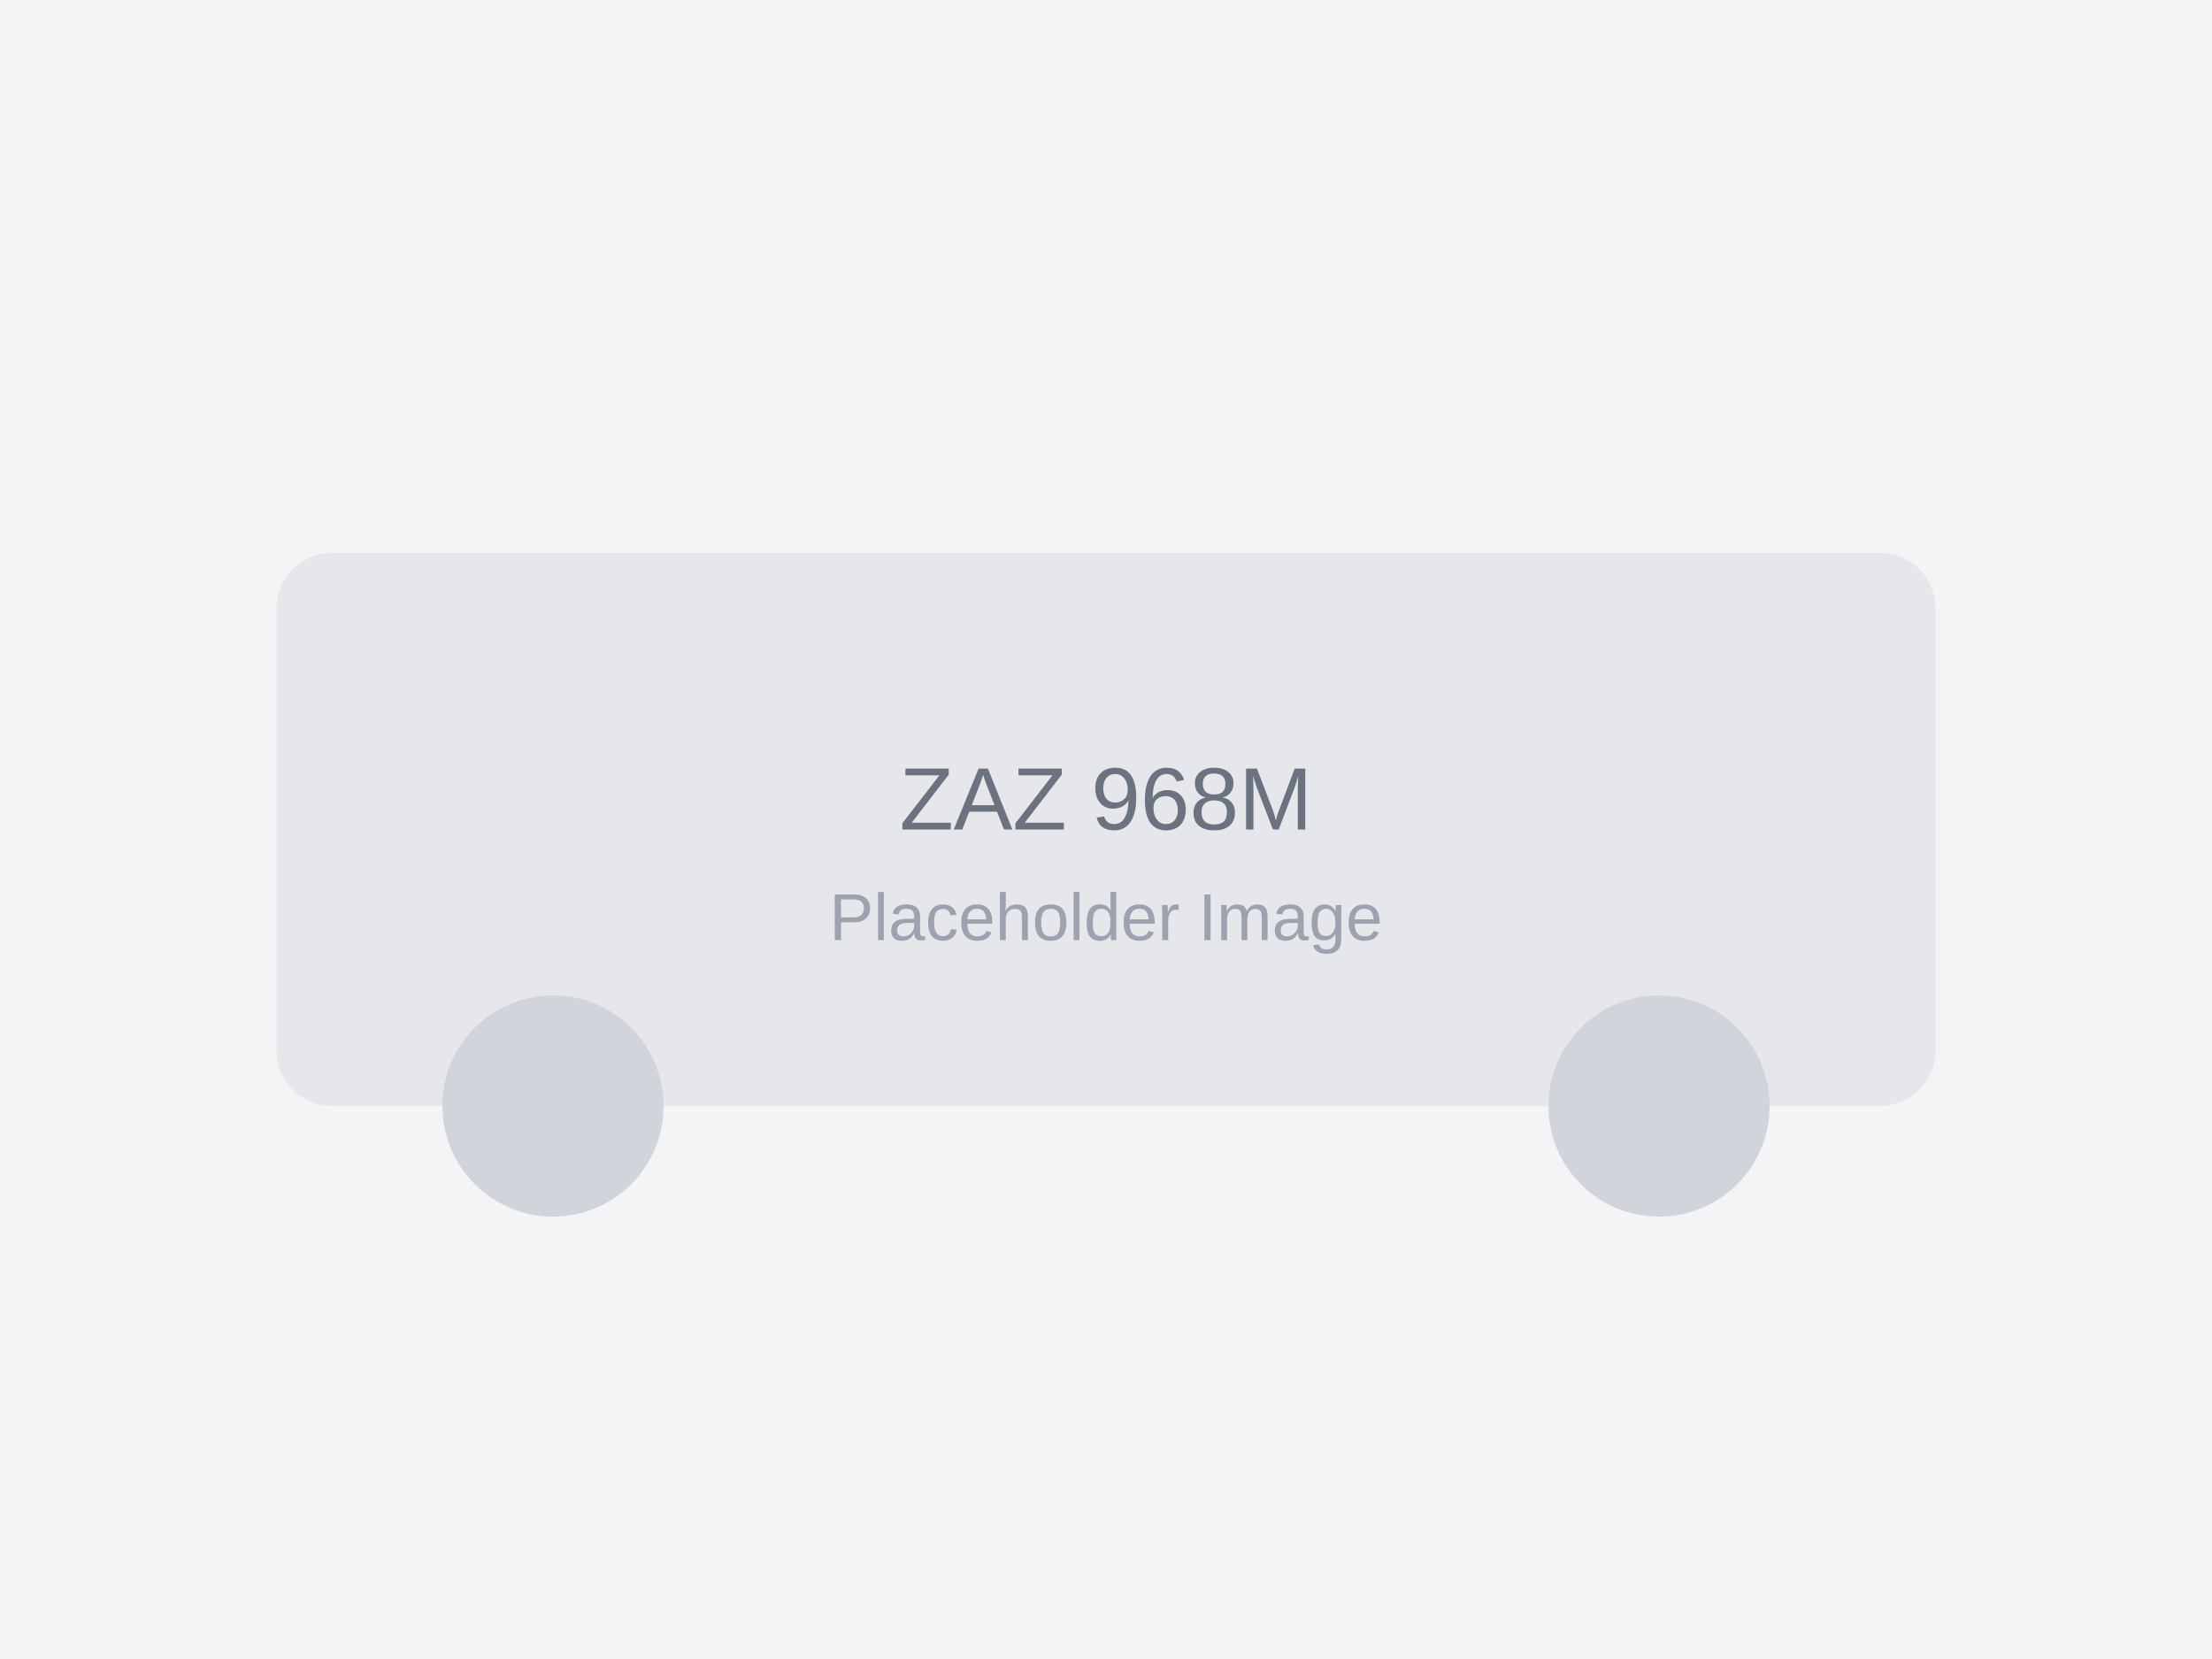
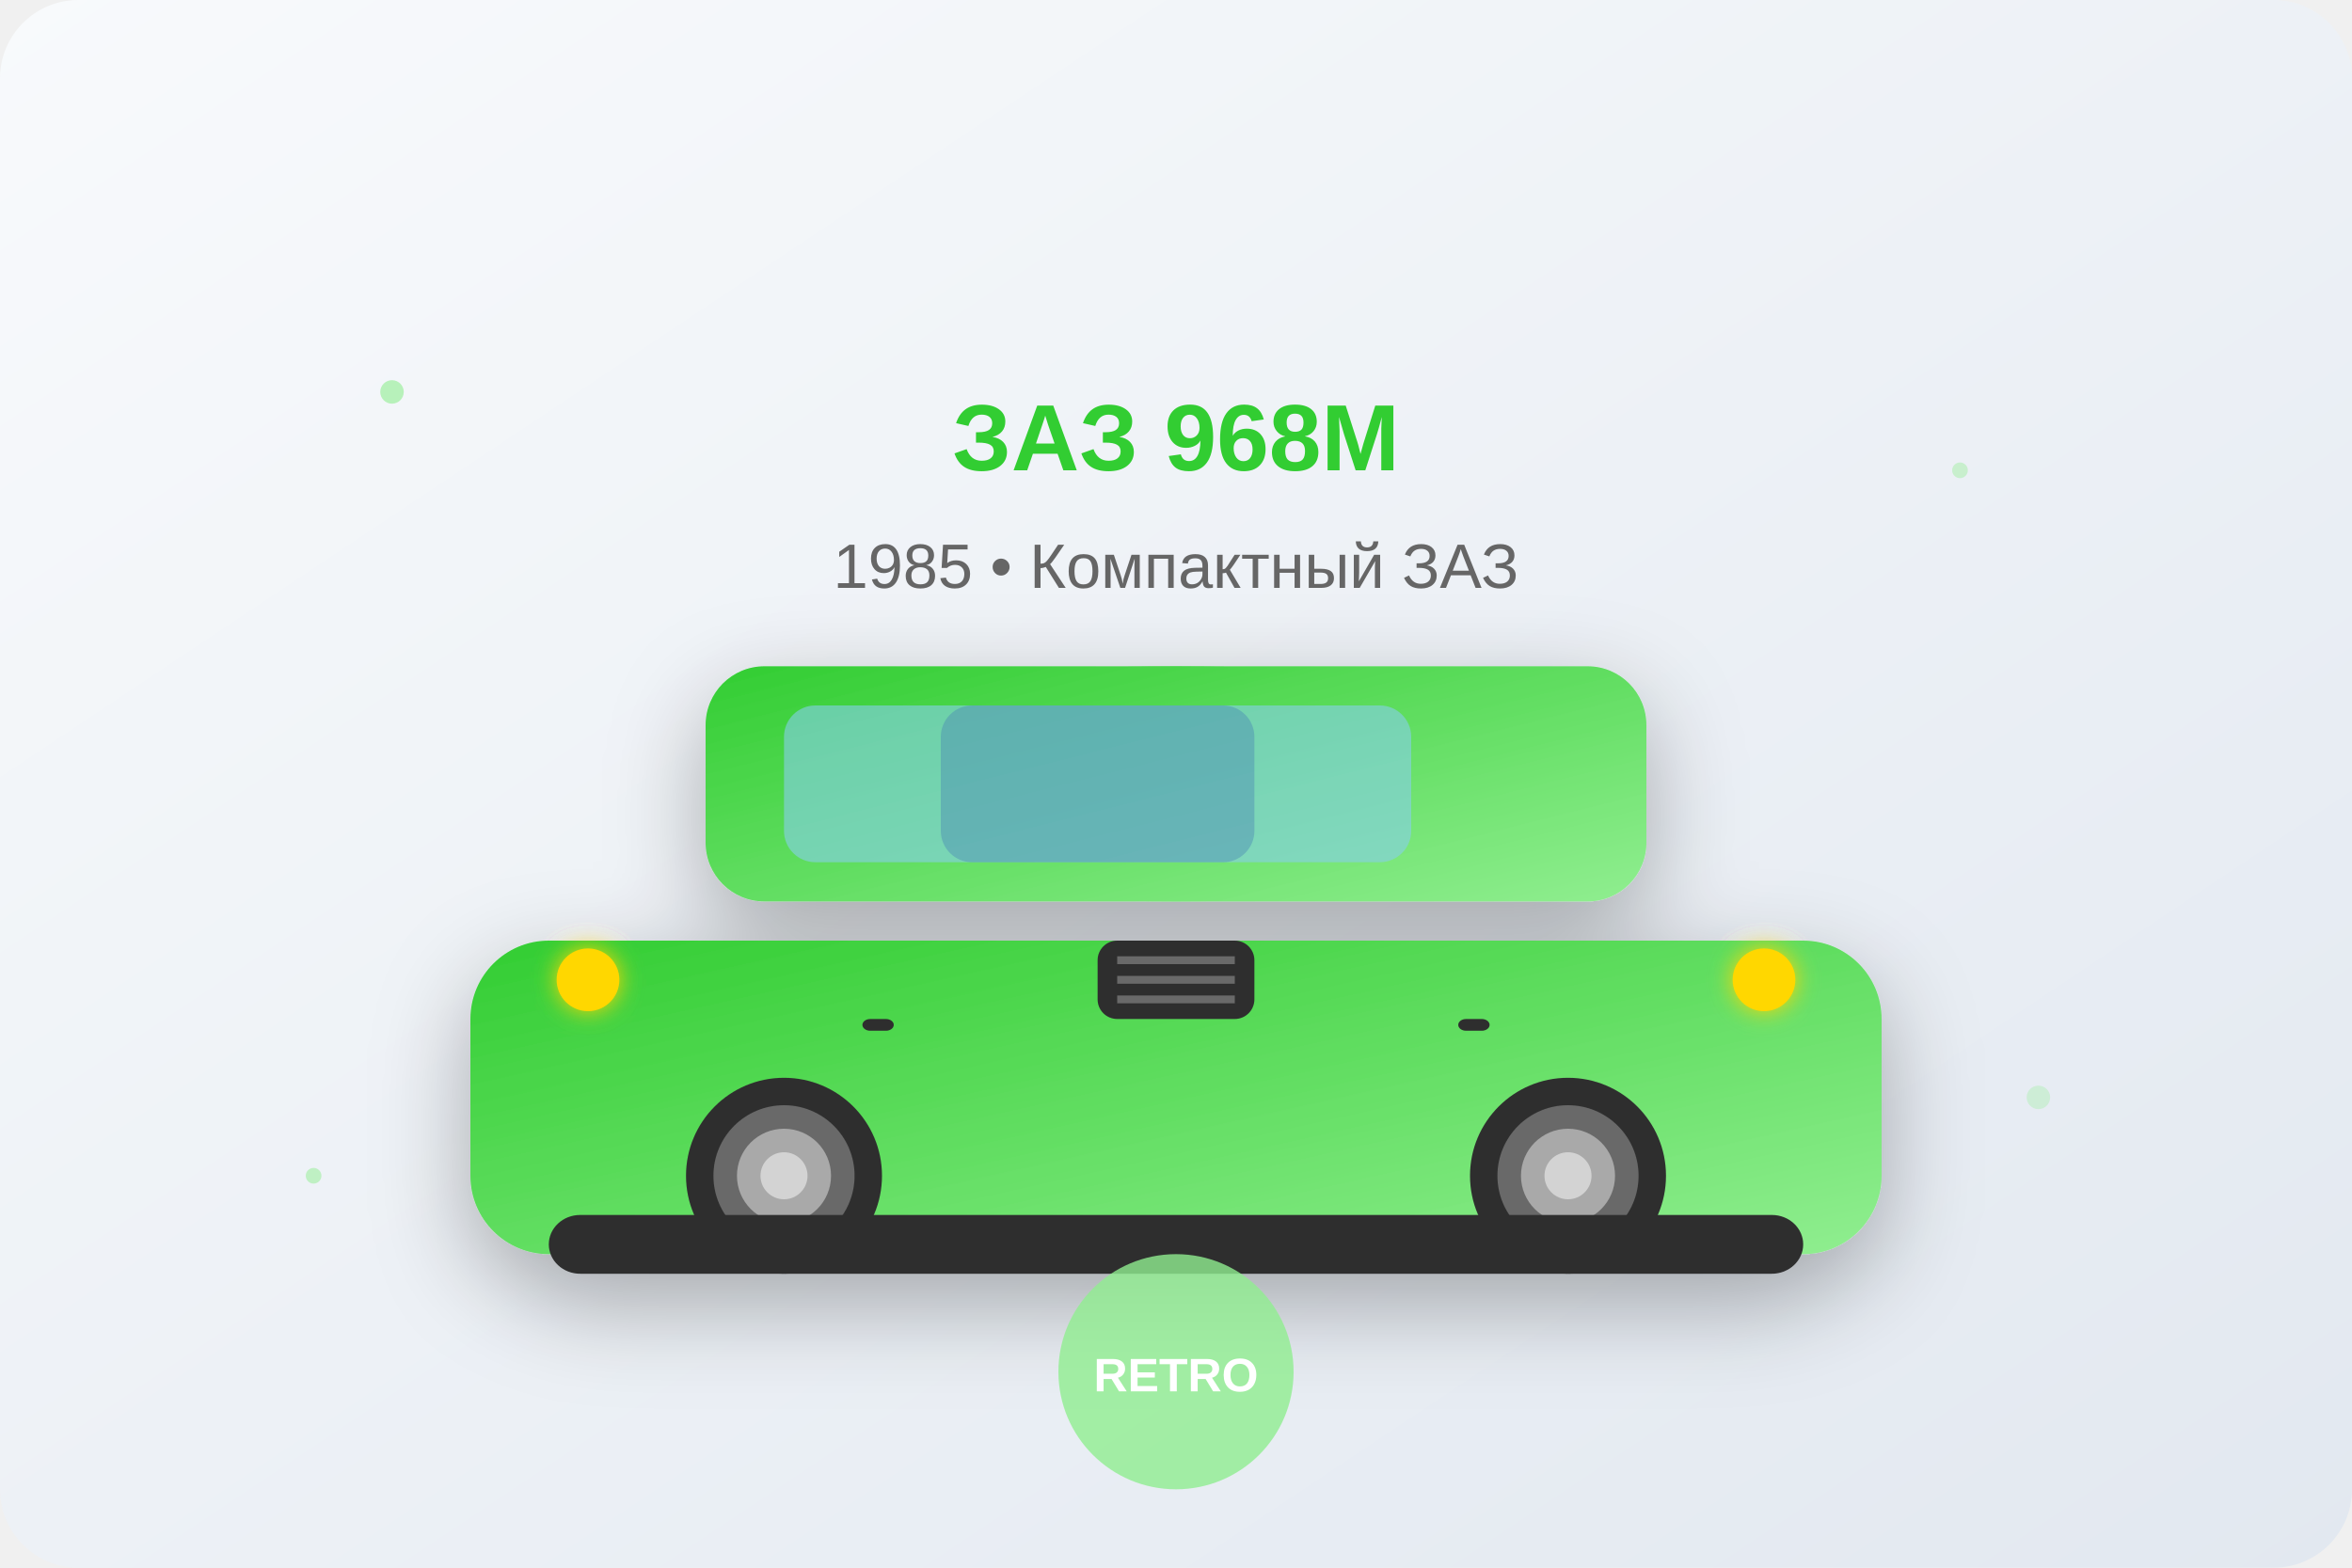
- <svg xmlns="http://www.w3.org/2000/svg" width="400" height="300">
-   <rect width="400" height="300" fill="#f3f4f6" />
-   <rect x="50" y="100" width="300" height="100" fill="#e5e7eb" rx="10" />
-   <circle cx="100" cy="200" r="20" fill="#d1d5db" />
-   <circle cx="300" cy="200" r="20" fill="#d1d5db" />
-   <text x="200" y="150" text-anchor="middle" font-family="Arial, sans-serif" font-size="16" fill="#6b7280">
-     ZAZ 968M
+ <svg xmlns="http://www.w3.org/2000/svg" width="600" height="400">
+   <defs>
+     <linearGradient id="bg-zaz-968m" x1="0%" y1="0%" x2="100%" y2="100%">
+       <stop offset="0%" style="stop-color:#f8fafc;stop-opacity:1" />
+       <stop offset="100%" style="stop-color:#e2e8f0;stop-opacity:1" />
+     </linearGradient>
+     <linearGradient id="car-zaz-968m" x1="0%" y1="0%" x2="100%" y2="100%">
+       <stop offset="0%" style="stop-color:#32CD32;stop-opacity:1" />
+       <stop offset="100%" style="stop-color:#90EE90;stop-opacity:1" />
+     </linearGradient>
+     <filter id="shadow-zaz-968m" x="-50%" y="-50%" width="200%" height="200%">
+       <feDropShadow dx="0" dy="8" stdDeviation="12" flood-color="#000000" flood-opacity="0.3" />
+     </filter>
+     <filter id="glow-zaz-968m" x="-50%" y="-50%" width="200%" height="200%">
+       <feGaussianBlur stdDeviation="3" result="coloredBlur" />
+       <feMerge>
+         <feMergeNode in="coloredBlur" />
+         <feMergeNode in="SourceGraphic" />
+       </feMerge>
+     </filter>
+   </defs>
+   <rect width="600" height="400" fill="url(#bg-zaz-968m)" rx="20" />
+   <g filter="url(#shadow-zaz-968m)">
+     <ellipse cx="300" cy="280" rx="180" ry="40" fill="url(#car-zaz-968m)" opacity="0.9" />
+     <rect x="120" y="240" width="360" height="80" fill="url(#car-zaz-968m)" rx="20" />
+     <ellipse cx="300" cy="200" rx="120" ry="30" fill="url(#car-zaz-968m)" opacity="0.8" />
+     <rect x="180" y="170" width="240" height="60" fill="url(#car-zaz-968m)" rx="15" />
+     <rect x="200" y="180" width="160" height="40" fill="#87CEEB" opacity="0.6" rx="8" />
+     <rect x="240" y="180" width="80" height="40" fill="#4682B4" opacity="0.4" rx="8" />
+     <circle cx="200" cy="300" r="25" fill="#2F2F2F" />
+     <circle cx="200" cy="300" r="18" fill="#696969" />
+     <circle cx="200" cy="300" r="12" fill="#A9A9A9" />
+     <circle cx="200" cy="300" r="6" fill="#D3D3D3" />
+     <circle cx="400" cy="300" r="25" fill="#2F2F2F" />
+     <circle cx="400" cy="300" r="18" fill="#696969" />
+     <circle cx="400" cy="300" r="12" fill="#A9A9A9" />
+     <circle cx="400" cy="300" r="6" fill="#D3D3D3" />
+     <circle cx="150" cy="250" r="8" fill="#FFD700" filter="url(#glow-zaz-968m)" />
+     <circle cx="450" cy="250" r="8" fill="#FFD700" filter="url(#glow-zaz-968m)" />
+     <rect x="280" y="240" width="40" height="20" fill="#2F2F2F" rx="5" />
+     <line x1="285" y1="245" x2="315" y2="245" stroke="#696969" stroke-width="2" />
+     <line x1="285" y1="250" x2="315" y2="250" stroke="#696969" stroke-width="2" />
+     <line x1="285" y1="255" x2="315" y2="255" stroke="#696969" stroke-width="2" />
+     <rect x="140" y="310" width="320" height="15" fill="#2F2F2F" rx="8" />
+     <rect x="220" y="260" width="8" height="3" fill="#2F2F2F" rx="2" />
+     <rect x="372" y="260" width="8" height="3" fill="#2F2F2F" rx="2" />
+   </g>
+   <circle cx="100" cy="100" r="3" fill="#90EE90" opacity="0.6" />
+   <circle cx="500" cy="120" r="2" fill="#90EE90" opacity="0.4" />
+   <circle cx="80" cy="300" r="2" fill="#90EE90" opacity="0.5" />
+   <circle cx="520" cy="280" r="3" fill="#90EE90" opacity="0.3" />
+   <text x="300" y="120" text-anchor="middle" font-family="Arial, sans-serif" font-size="24" font-weight="bold" fill="#32CD32">
+     ЗАЗ 968М
  </text>
-   <text x="200" y="170" text-anchor="middle" font-family="Arial, sans-serif" font-size="12" fill="#9ca3af">
-     Placeholder Image
+   <text x="300" y="150" text-anchor="middle" font-family="Arial, sans-serif" font-size="16" fill="#666">
+     1985 • Компактный ЗАЗ
+   </text>
+   <circle cx="300" cy="350" r="30" fill="#90EE90" opacity="0.8" />
+   <text x="300" y="355" text-anchor="middle" font-family="Arial, sans-serif" font-size="12" font-weight="bold" fill="white">
+     RETRO
  </text>
</svg>
